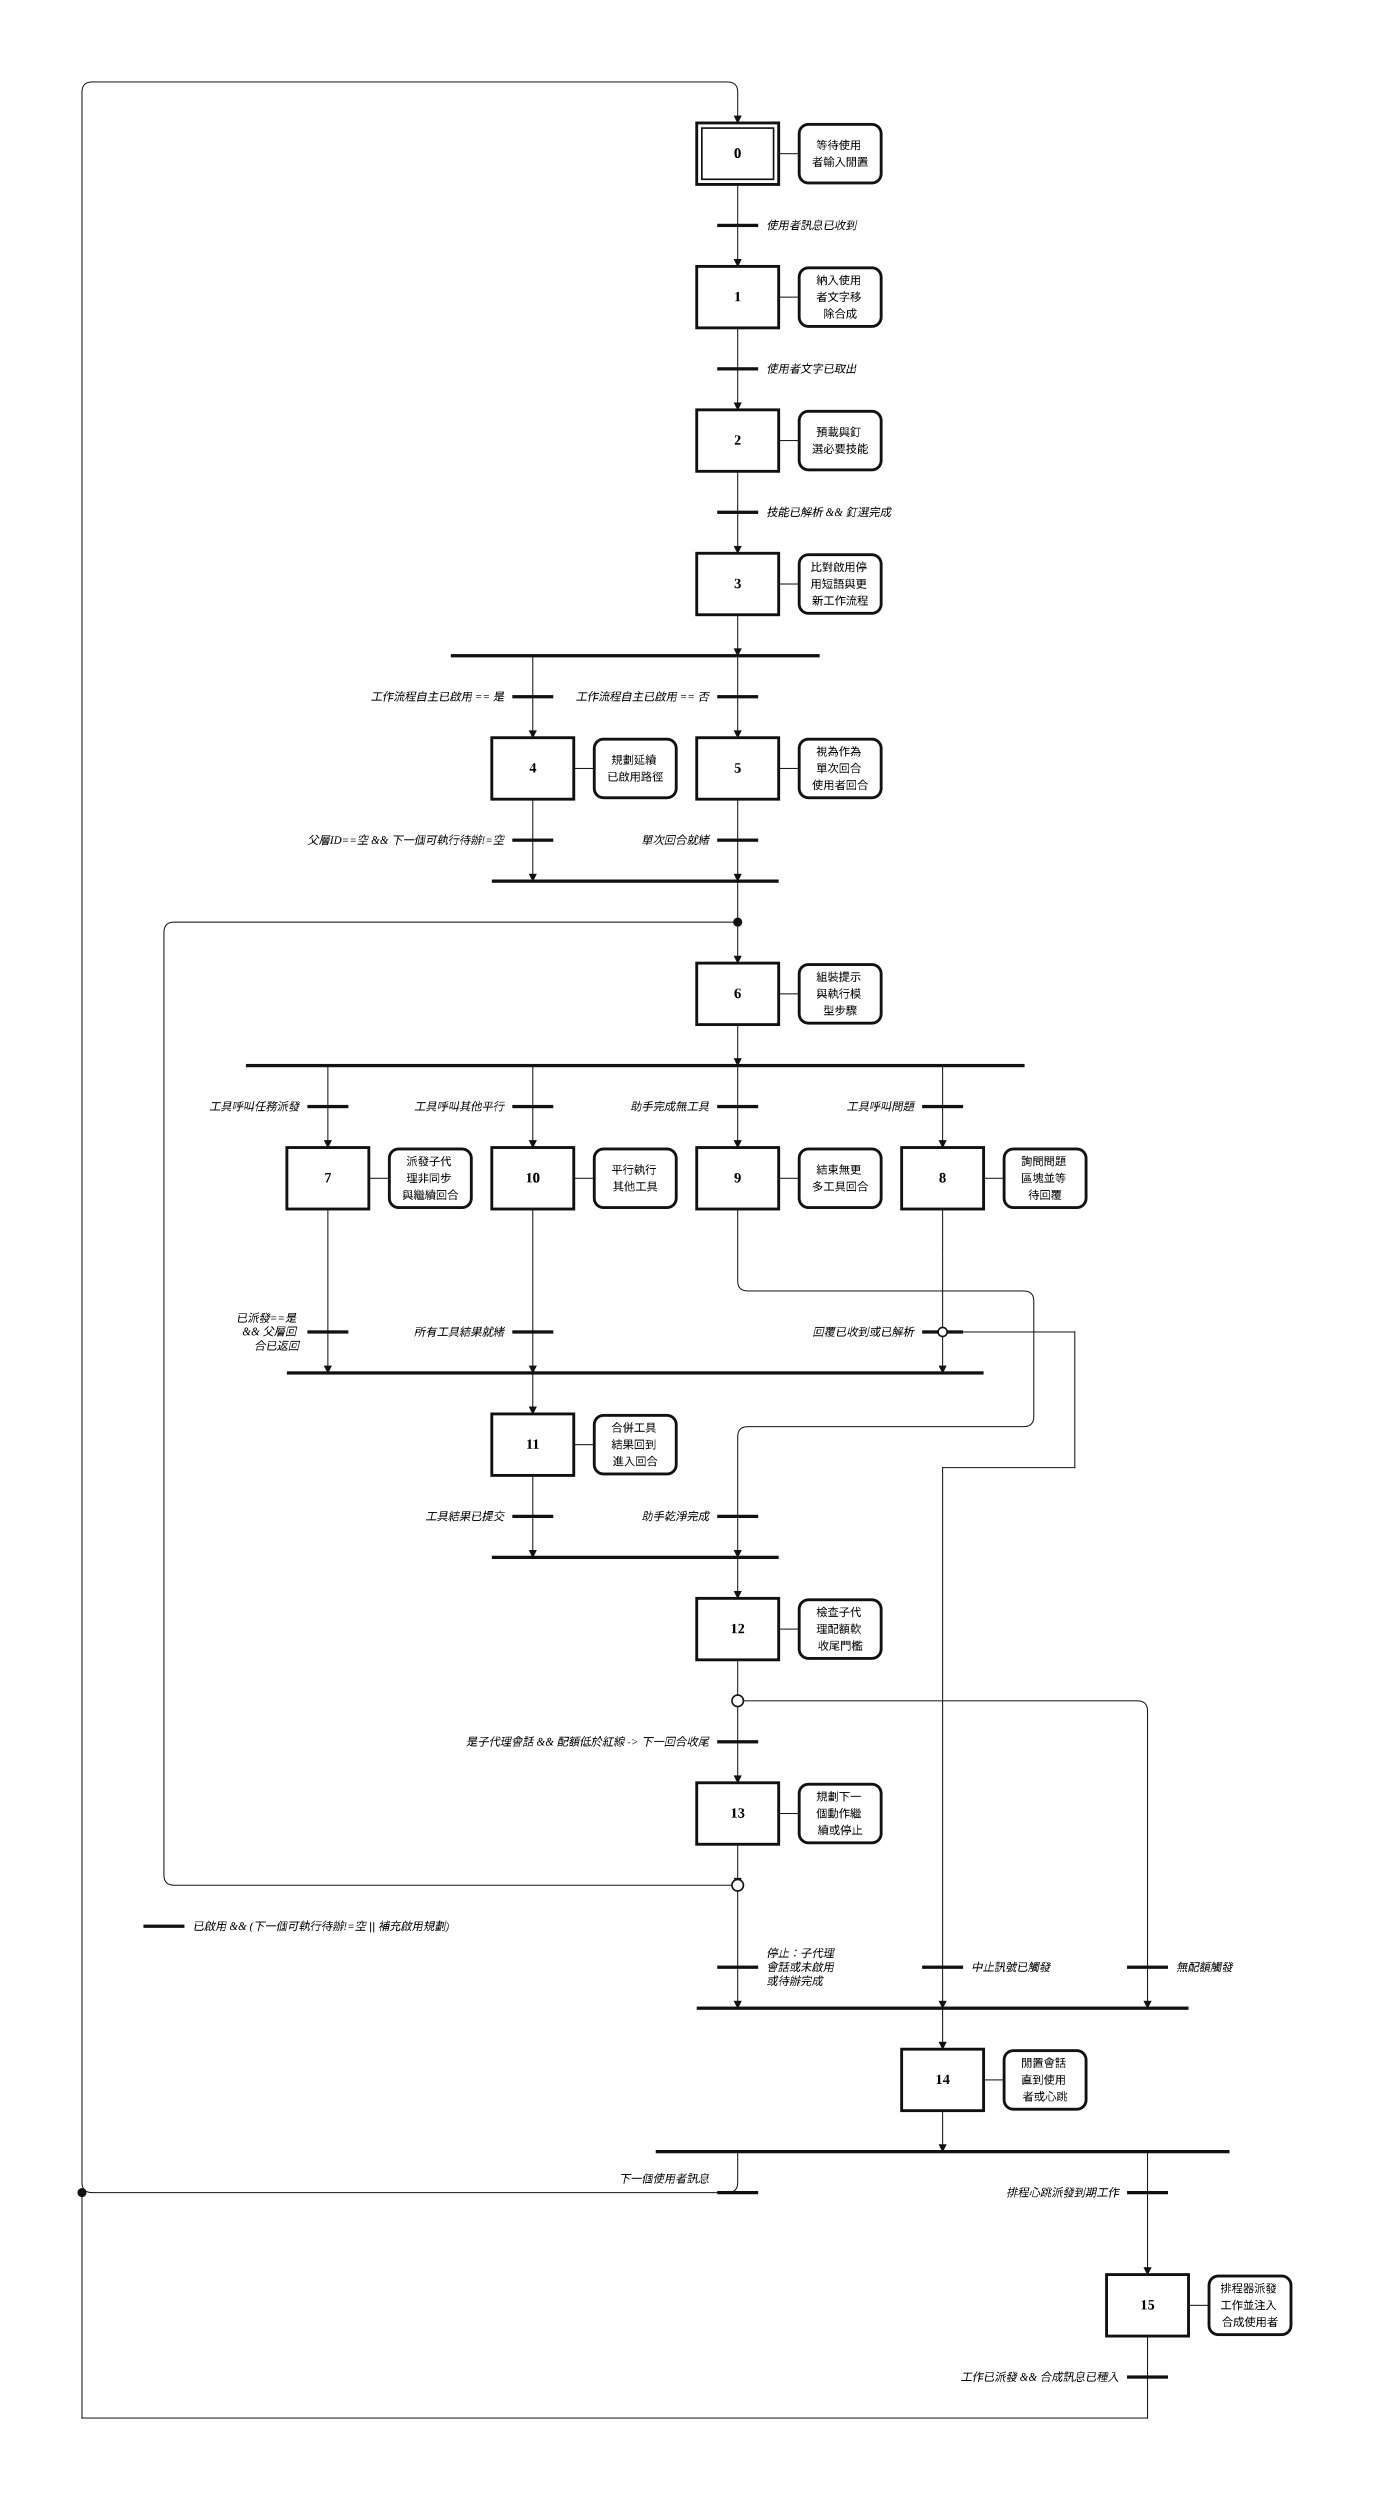
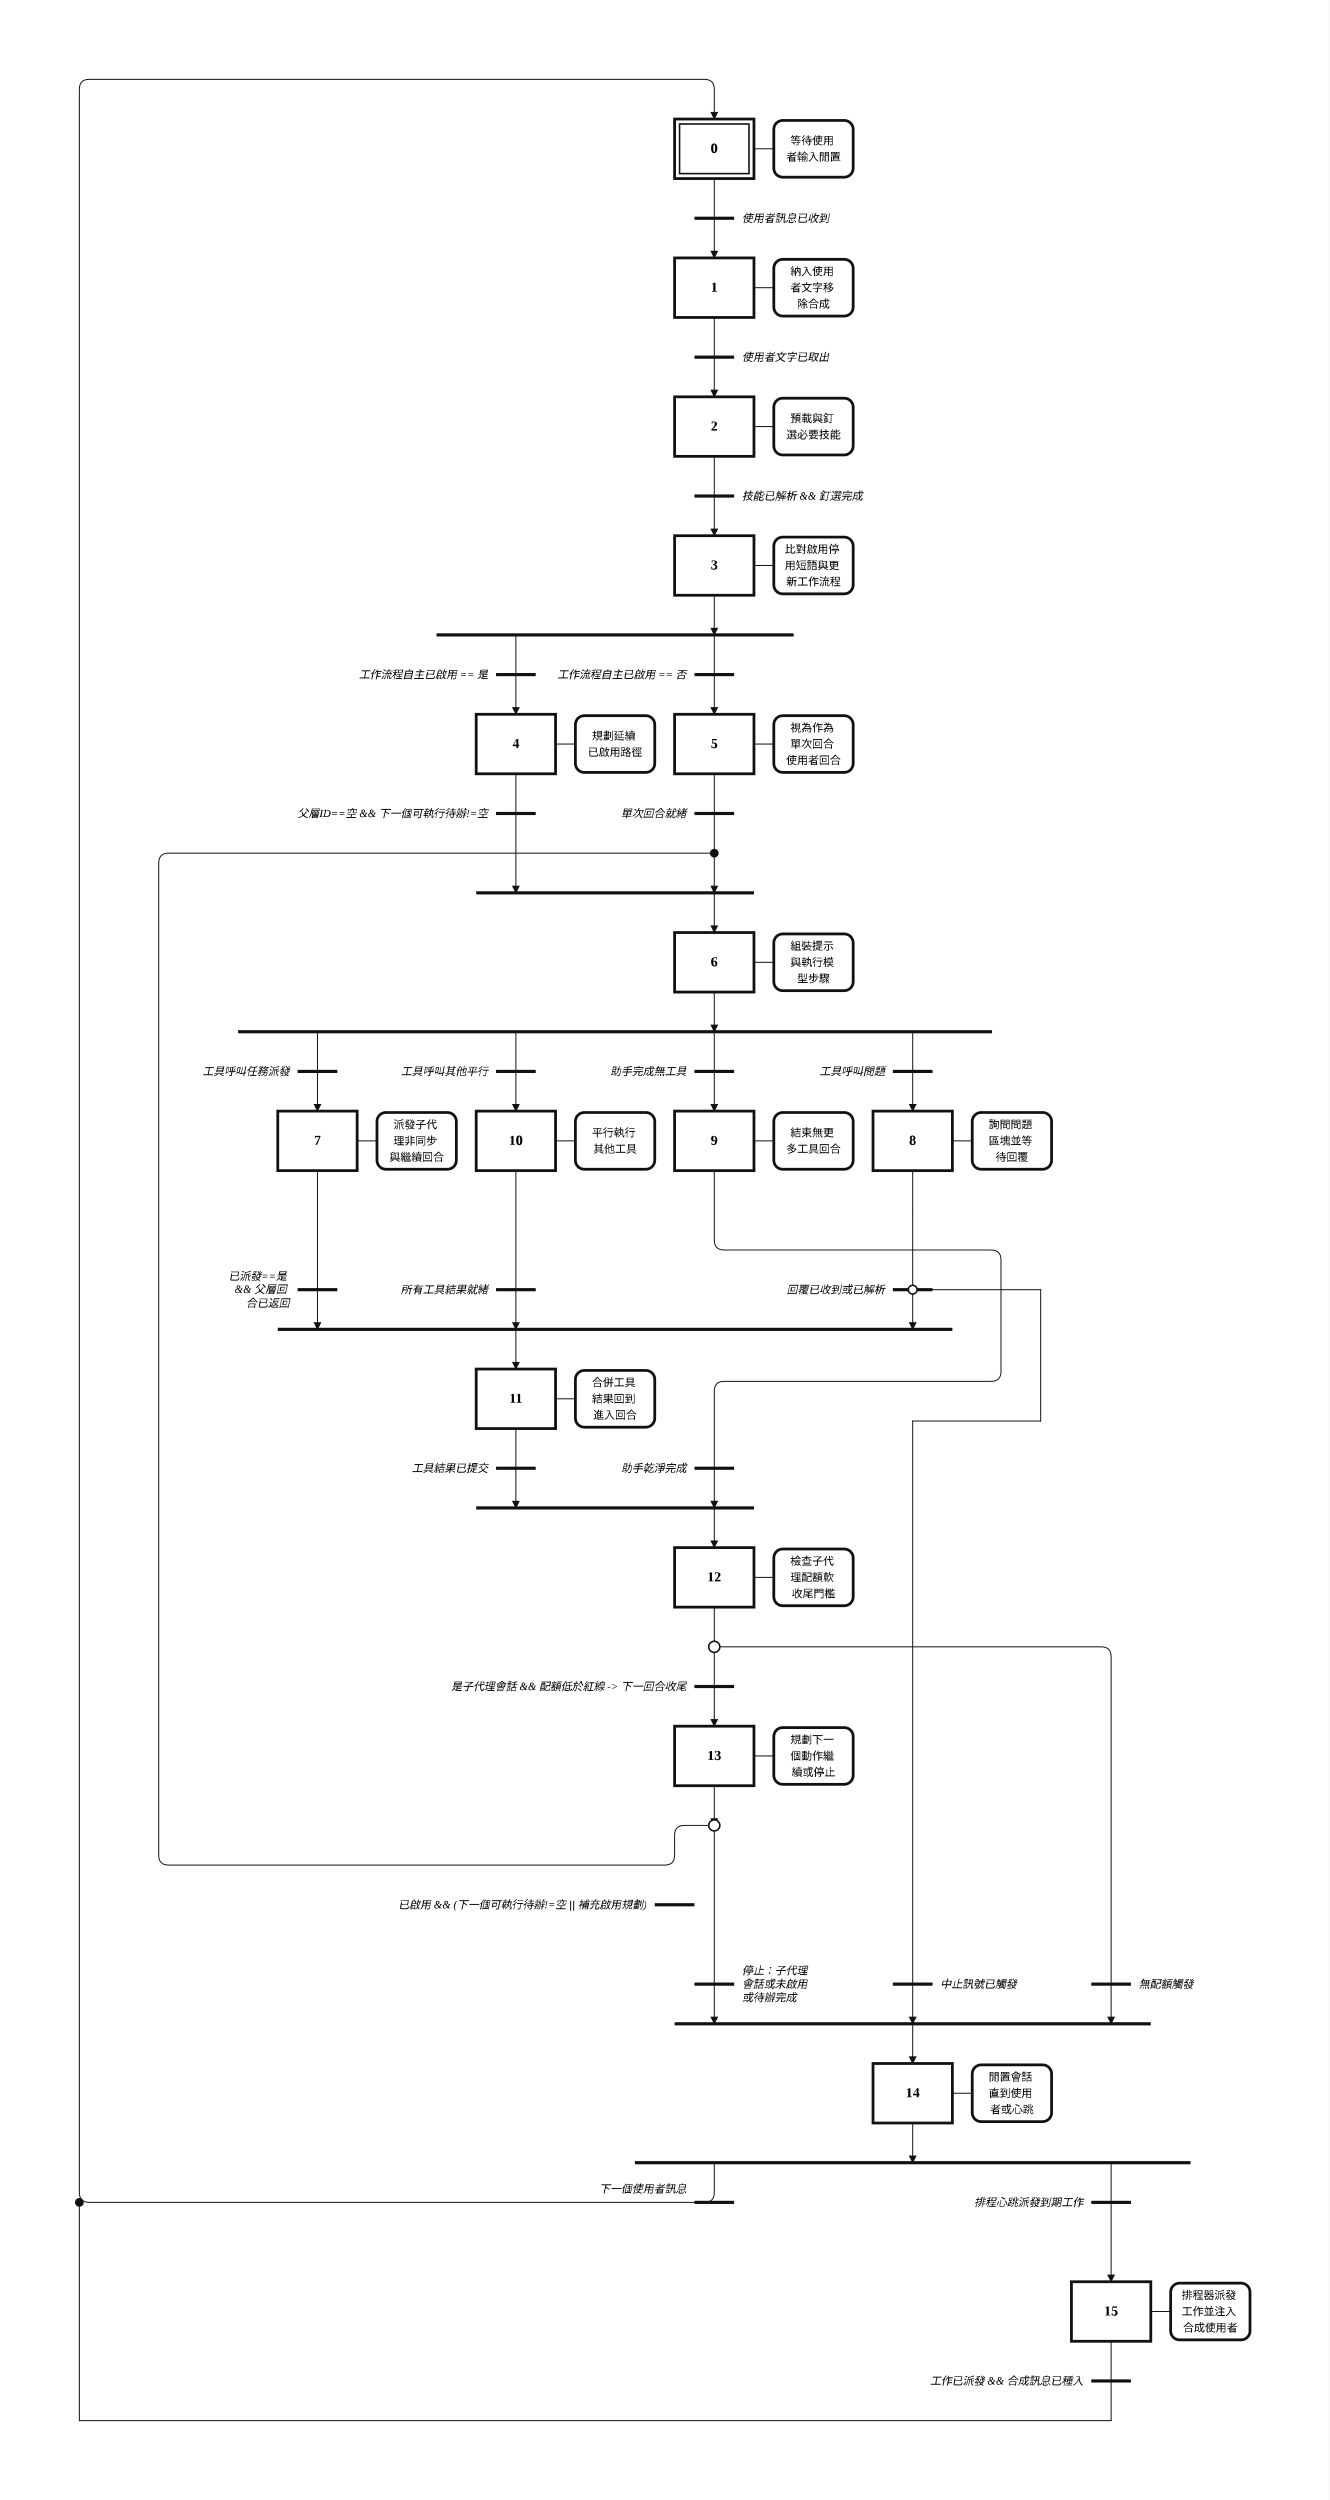
- <svg xmlns="http://www.w3.org/2000/svg" width="1340" height="2440" viewBox="-16.00 -2.00 67.00 122.00" role="img">
+ <svg xmlns="http://www.w3.org/2000/svg" width="1340" height="2520" viewBox="-16.00 -2.00 67.00 126.00" role="img">
  <style>
.step{fill:#fff;stroke:#111;stroke-width:.14}.step-inner{fill:none;stroke:#111;stroke-width:.08}
.action{fill:#fff;stroke:#111;stroke-width:.14}.gate{stroke:#111;stroke-width:.16}
.edge{fill:none;stroke:#111;stroke-width:.05;stroke-linecap:round;stroke-linejoin:round}.edge-arrow{marker-end:url(#arrow)}
.flyover-mask{stroke:#fff;stroke-width:.12;stroke-linecap:round}
.flyover{fill:none;stroke:#111;stroke-width:.05;stroke-linecap:round}
.junction{fill:#111;stroke:#111;stroke-width:0}.branch-junction{fill:#fff;stroke:#111;stroke-width:.08}
.assoc{stroke:#111;stroke-width:.05}.label{font:bold .7px 'Times New Roman', 'BiauKai', 'DFKai-SB', serif;text-anchor:middle;dominant-baseline:middle}
.action-label{font:.55px 'Times New Roman', 'BiauKai', 'DFKai-SB', serif;text-anchor:middle;dominant-baseline:middle}.gate-label{font:italic .55px 'Times New Roman', 'BiauKai', 'DFKai-SB', serif;text-anchor:start;dominant-baseline:middle}.gate-label-left{font:italic .55px 'Times New Roman', 'BiauKai', 'DFKai-SB', serif;text-anchor:end;dominant-baseline:middle}
</style>
  <defs>
    <marker id="arrow" markerWidth="0.4" markerHeight="0.4" refX="0.36" refY="0.2" orient="auto" markerUnits="userSpaceOnUse">
      <path d="M 0 0 L 0.4 0.2 L 0 0.4 z" fill="#111" />
    </marker>
  </defs>
-   <rect x="-16.00" y="-2.00" width="67.00" height="122.00" fill="white" />
-   <path class="edge edge-arrow" d="M 20.00 90.00 L 20.00 96.00" />
+   <rect x="-16.00" y="-2.00" width="67.00" height="126.00" fill="white" />
+   <path class="edge edge-arrow" d="M 20.00 90.00 L 20.00 100.00" />
  <path class="edge" d="M 20.00 7.00 L 20.00 9.00" />
  <path class="edge edge-arrow" d="M 20.00 9.00 L 20.00 11.00" />
  <path class="edge" d="M 20.00 14.00 L 20.00 16.00" />
  <path class="edge edge-arrow" d="M 20.00 16.00 L 20.00 18.00" />
  <path class="edge" d="M 20.00 21.00 L 20.00 23.00" />
  <path class="edge edge-arrow" d="M 20.00 23.00 L 20.00 25.00" />
  <path class="edge edge-arrow" d="M 20.00 28.00 L 20.00 30.00" />
  <path class="edge edge-arrow" d="M 10.00 30.00 L 10.00 34.00" />
  <path class="edge edge-arrow" d="M 20.00 30.00 L 20.00 34.00" />
-   <path class="edge edge-arrow" d="M 10.00 37.00 L 10.00 41.00" />
-   <path class="edge edge-arrow" d="M 20.00 41.00 L 20.00 45.00" />
-   <path class="edge edge-arrow" d="M 20.00 37.00 L 20.00 41.00" />
+   <path class="edge edge-arrow" d="M 10.00 37.00 L 10.00 43.00" />
+   <path class="edge edge-arrow" d="M 20.00 43.00 L 20.00 45.00" />
+   <path class="edge edge-arrow" d="M 20.00 37.00 L 20.00 43.00" />
  <path class="edge edge-arrow" d="M 20.00 48.00 L 20.00 50.00" />
  <path class="edge edge-arrow" d="M 0.00 50.00 L 0.00 54.00" />
  <path class="edge edge-arrow" d="M 30.00 50.00 L 30.00 54.00" />
  <path class="edge edge-arrow" d="M 20.00 50.00 L 20.00 54.00" />
  <path class="edge edge-arrow" d="M 10.00 50.00 L 10.00 54.00" />
  <path class="edge edge-arrow" d="M 0.00 57.00 L 0.00 65.00" />
  <path class="edge edge-arrow" d="M 10.00 65.00 L 10.00 67.00" />
  <path class="edge" d="M 30.00 57.00 L 30.00 59.00" />
  <path class="edge edge-arrow" d="M 30.00 59.00 L 30.00 65.00" />
  <path class="edge" d="M 30.00 63.00 L 36.45 63.00" />
  <path class="edge" d="M 36.45 63.00 L 36.45 69.62" />
  <path class="edge" d="M 36.45 69.62 L 30.00 69.62" />
-   <path class="edge edge-arrow" d="M 30.00 69.62 L 30.00 96.00" />
-   <path class="edge edge-arrow" d="M 30.00 96.00 L 30.00 98.00" />
+   <path class="edge edge-arrow" d="M 30.00 69.62 L 30.00 100.00" />
+   <path class="edge edge-arrow" d="M 30.00 100.00 L 30.00 102.00" />
  <path class="edge edge-arrow" d="M 20.00 57.00 L 20.00 60.50 Q 20.00 61.00 20.50 61.00 L 33.95 61.00 Q 34.45 61.00 34.45 61.50 L 34.45 67.12 Q 34.45 67.62 33.95 67.62 L 20.50 67.62 Q 20.00 67.62 20.00 68.12 L 20.00 74.00" />
  <path class="edge edge-arrow" d="M 20.00 74.00 L 20.00 76.00" />
  <path class="edge edge-arrow" d="M 10.00 57.00 L 10.00 65.00" />
  <path class="edge edge-arrow" d="M 10.00 70.00 L 10.00 74.00" />
  <path class="edge" d="M 20.00 79.00 L 20.00 81.00" />
  <path class="edge" d="M 20.00 81.00 L 20.00 83.00" />
  <path class="edge edge-arrow" d="M 20.00 83.00 L 20.00 85.00" />
-   <path class="edge edge-arrow" d="M 20.00 81.00 L 39.50 81.00 Q 40.00 81.00 40.00 81.50 L 40.00 96.00" />
+   <path class="edge edge-arrow" d="M 20.00 81.00 L 39.50 81.00 Q 40.00 81.00 40.00 81.50 L 40.00 100.00" />
  <path class="edge edge-arrow" d="M 20.00 88.00 L 20.00 90.00" />
-   <path class="edge" d="M 20.00 90.00 L -7.50 90.00 Q -8.00 90.00 -8.00 89.50 L -8.00 43.50 Q -8.00 43.00 -7.50 43.00 L 20.00 43.00" />
-   <path class="edge edge-arrow" d="M 30.00 101.00 L 30.00 103.00" />
-   <path class="edge edge-arrow" d="M 20.00 103.00 L 20.00 104.50 Q 20.00 105.00 19.50 105.00 L -11.50 105.00 Q -12.00 105.00 -12.00 104.50 L -12.00 2.50 Q -12.00 2.00 -11.50 2.00 L 19.50 2.00 Q 20.00 2.00 20.00 2.50 L 20.00 4.00" />
-   <path class="edge edge-arrow" d="M 40.00 103.00 L 40.00 109.00" />
-   <path class="edge" d="M 40.00 112.00 L 40.00 114.00" />
-   <path class="edge" d="M 40.00 114.00 L 40.00 116.00" />
-   <path class="edge" d="M 40.00 116.00 L -12.00 116.00" />
-   <path class="edge" d="M -12.00 116.00 L -12.00 105.00" />
+   <path class="edge" d="M 20.00 90.00 L 18.50 90.00 Q 18.00 90.00 18.00 90.50 L 18.00 91.50 Q 18.00 92.00 17.50 92.00 L -7.50 92.00 Q -8.00 92.00 -8.00 91.50 L -8.00 41.50 Q -8.00 41.00 -7.50 41.00 L 20.00 41.00" />
+   <path class="edge edge-arrow" d="M 30.00 105.00 L 30.00 107.00" />
+   <path class="edge edge-arrow" d="M 20.00 107.00 L 20.00 108.50 Q 20.00 109.00 19.50 109.00 L -11.50 109.00 Q -12.00 109.00 -12.00 108.50 L -12.00 2.50 Q -12.00 2.00 -11.50 2.00 L 19.50 2.00 Q 20.00 2.00 20.00 2.50 L 20.00 4.00" />
+   <path class="edge edge-arrow" d="M 40.00 107.00 L 40.00 113.00" />
+   <path class="edge" d="M 40.00 116.00 L 40.00 118.00" />
+   <path class="edge" d="M 40.00 118.00 L 40.00 120.00" />
+   <path class="edge" d="M 40.00 120.00 L -12.00 120.00" />
+   <path class="edge" d="M -12.00 120.00 L -12.00 109.00" />
  <rect class="step" x="18.00" y="4.00" width="4.00" height="3.00" />
  <rect class="step-inner" x="18.25" y="4.25" width="3.50" height="2.50" />
  <text class="label" x="20.00" y="5.50">0</text>
  <rect class="step" x="18.00" y="11.00" width="4.00" height="3.00" />
  <text class="label" x="20.00" y="12.50">1</text>
  <rect class="step" x="18.00" y="18.00" width="4.00" height="3.00" />
  <text class="label" x="20.00" y="19.50">2</text>
  <rect class="step" x="18.00" y="25.00" width="4.00" height="3.00" />
  <text class="label" x="20.00" y="26.50">3</text>
  <rect class="step" x="8.00" y="34.00" width="4.00" height="3.00" />
  <text class="label" x="10.00" y="35.50">4</text>
  <rect class="step" x="18.00" y="34.00" width="4.00" height="3.00" />
  <text class="label" x="20.00" y="35.50">5</text>
  <rect class="step" x="18.00" y="45.00" width="4.00" height="3.00" />
  <text class="label" x="20.00" y="46.50">6</text>
  <rect class="step" x="-2.00" y="54.00" width="4.00" height="3.00" />
  <text class="label" x="0.00" y="55.50">7</text>
  <rect class="step" x="28.00" y="54.00" width="4.00" height="3.00" />
  <text class="label" x="30.00" y="55.50">8</text>
  <rect class="step" x="18.00" y="54.00" width="4.00" height="3.00" />
  <text class="label" x="20.00" y="55.50">9</text>
  <rect class="step" x="8.00" y="54.00" width="4.00" height="3.00" />
  <text class="label" x="10.00" y="55.50">10</text>
  <rect class="step" x="8.00" y="67.00" width="4.00" height="3.00" />
  <text class="label" x="10.00" y="68.50">11</text>
  <rect class="step" x="18.00" y="76.00" width="4.00" height="3.00" />
  <text class="label" x="20.00" y="77.50">12</text>
  <rect class="step" x="18.00" y="85.00" width="4.00" height="3.00" />
  <text class="label" x="20.00" y="86.50">13</text>
-   <rect class="step" x="28.00" y="98.00" width="4.00" height="3.00" />
-   <text class="label" x="30.00" y="99.50">14</text>
-   <rect class="step" x="38.00" y="109.00" width="4.00" height="3.00" />
-   <text class="label" x="40.00" y="110.50">15</text>
+   <rect class="step" x="28.00" y="102.00" width="4.00" height="3.00" />
+   <text class="label" x="30.00" y="103.50">14</text>
+   <rect class="step" x="38.00" y="113.00" width="4.00" height="3.00" />
+   <text class="label" x="40.00" y="114.50">15</text>
  <line class="assoc" x1="22.00" y1="5.50" x2="23.00" y2="5.50" />
  <rect class="action" x="23.00" y="4.07" width="4.00" height="2.86" rx="0.45" ry="0.45" />
  <text class="action-label" x="25.00" y="5.09">
    <tspan x="25.00" dy="0">等待使用</tspan>
    <tspan x="25.00" dy="0.82">者輸入閒置</tspan>
  </text>
  <line class="assoc" x1="22.00" y1="12.50" x2="23.00" y2="12.50" />
  <rect class="action" x="23.00" y="11.07" width="4.00" height="2.86" rx="0.45" ry="0.45" />
  <text class="action-label" x="25.00" y="11.68">
    <tspan x="25.00" dy="0">納入使用</tspan>
    <tspan x="25.00" dy="0.82">者文字移</tspan>
    <tspan x="25.00" dy="0.82">除合成</tspan>
  </text>
  <line class="assoc" x1="22.00" y1="19.50" x2="23.00" y2="19.50" />
  <rect class="action" x="23.00" y="18.07" width="4.00" height="2.86" rx="0.45" ry="0.45" />
  <text class="action-label" x="25.00" y="19.09">
    <tspan x="25.00" dy="0">預載與釘</tspan>
    <tspan x="25.00" dy="0.82">選必要技能</tspan>
  </text>
  <line class="assoc" x1="22.00" y1="26.50" x2="23.00" y2="26.50" />
  <rect class="action" x="23.00" y="25.07" width="4.00" height="2.86" rx="0.45" ry="0.45" />
  <text class="action-label" x="25.00" y="25.68">
    <tspan x="25.00" dy="0">比對啟用停</tspan>
    <tspan x="25.00" dy="0.82">用短語與更</tspan>
    <tspan x="25.00" dy="0.82">新工作流程</tspan>
  </text>
  <line class="assoc" x1="12.00" y1="35.50" x2="13.00" y2="35.50" />
  <rect class="action" x="13.00" y="34.07" width="4.00" height="2.86" rx="0.45" ry="0.45" />
  <text class="action-label" x="15.00" y="35.09">
    <tspan x="15.00" dy="0">規劃延續</tspan>
    <tspan x="15.00" dy="0.82">已啟用路徑</tspan>
  </text>
  <line class="assoc" x1="22.00" y1="35.50" x2="23.00" y2="35.50" />
  <rect class="action" x="23.00" y="34.07" width="4.00" height="2.86" rx="0.45" ry="0.45" />
  <text class="action-label" x="25.00" y="34.68">
    <tspan x="25.00" dy="0">視為作為</tspan>
    <tspan x="25.00" dy="0.82">單次回合</tspan>
    <tspan x="25.00" dy="0.82">使用者回合</tspan>
  </text>
  <line class="assoc" x1="22.00" y1="46.50" x2="23.00" y2="46.50" />
  <rect class="action" x="23.00" y="45.07" width="4.00" height="2.86" rx="0.45" ry="0.45" />
  <text class="action-label" x="25.00" y="45.68">
    <tspan x="25.00" dy="0">組裝提示</tspan>
    <tspan x="25.00" dy="0.82">與執行模</tspan>
    <tspan x="25.00" dy="0.82">型步驟</tspan>
  </text>
  <line class="assoc" x1="2.00" y1="55.50" x2="3.00" y2="55.50" />
  <rect class="action" x="3.00" y="54.07" width="4.00" height="2.86" rx="0.45" ry="0.45" />
  <text class="action-label" x="5.00" y="54.68">
    <tspan x="5.00" dy="0">派發子代</tspan>
    <tspan x="5.00" dy="0.82">理非同步</tspan>
    <tspan x="5.00" dy="0.82">與繼續回合</tspan>
  </text>
  <line class="assoc" x1="32.00" y1="55.50" x2="33.00" y2="55.50" />
  <rect class="action" x="33.00" y="54.07" width="4.00" height="2.86" rx="0.45" ry="0.45" />
  <text class="action-label" x="35.00" y="54.68">
    <tspan x="35.00" dy="0">詢問問題</tspan>
    <tspan x="35.00" dy="0.82">區塊並等</tspan>
    <tspan x="35.00" dy="0.82">待回覆</tspan>
  </text>
  <line class="assoc" x1="22.00" y1="55.50" x2="23.00" y2="55.50" />
  <rect class="action" x="23.00" y="54.07" width="4.00" height="2.86" rx="0.45" ry="0.45" />
  <text class="action-label" x="25.00" y="55.09">
    <tspan x="25.00" dy="0">結束無更</tspan>
    <tspan x="25.00" dy="0.82">多工具回合</tspan>
  </text>
  <line class="assoc" x1="12.00" y1="55.50" x2="13.00" y2="55.50" />
  <rect class="action" x="13.00" y="54.07" width="4.00" height="2.86" rx="0.45" ry="0.45" />
  <text class="action-label" x="15.00" y="55.09">
    <tspan x="15.00" dy="0">平行執行</tspan>
    <tspan x="15.00" dy="0.82">其他工具</tspan>
  </text>
  <line class="assoc" x1="12.00" y1="68.50" x2="13.00" y2="68.50" />
  <rect class="action" x="13.00" y="67.07" width="4.00" height="2.86" rx="0.45" ry="0.45" />
  <text class="action-label" x="15.00" y="67.68">
    <tspan x="15.00" dy="0">合併工具</tspan>
    <tspan x="15.00" dy="0.82">結果回到</tspan>
    <tspan x="15.00" dy="0.82">進入回合</tspan>
  </text>
  <line class="assoc" x1="22.00" y1="77.50" x2="23.00" y2="77.50" />
  <rect class="action" x="23.00" y="76.07" width="4.00" height="2.86" rx="0.45" ry="0.45" />
  <text class="action-label" x="25.00" y="76.68">
    <tspan x="25.00" dy="0">檢查子代</tspan>
    <tspan x="25.00" dy="0.82">理配額軟</tspan>
    <tspan x="25.00" dy="0.82">收尾門檻</tspan>
  </text>
  <line class="assoc" x1="22.00" y1="86.50" x2="23.00" y2="86.50" />
  <rect class="action" x="23.00" y="85.07" width="4.00" height="2.86" rx="0.45" ry="0.45" />
  <text class="action-label" x="25.00" y="85.68">
    <tspan x="25.00" dy="0">規劃下一</tspan>
    <tspan x="25.00" dy="0.82">個動作繼</tspan>
    <tspan x="25.00" dy="0.82">續或停止</tspan>
  </text>
-   <line class="assoc" x1="32.00" y1="99.50" x2="33.00" y2="99.50" />
-   <rect class="action" x="33.00" y="98.07" width="4.00" height="2.86" rx="0.45" ry="0.45" />
-   <text class="action-label" x="35.00" y="98.68">
+   <line class="assoc" x1="32.00" y1="103.50" x2="33.00" y2="103.50" />
+   <rect class="action" x="33.00" y="102.07" width="4.00" height="2.86" rx="0.45" ry="0.45" />
+   <text class="action-label" x="35.00" y="102.68">
    <tspan x="35.00" dy="0">閒置會話</tspan>
    <tspan x="35.00" dy="0.82">直到使用</tspan>
    <tspan x="35.00" dy="0.82">者或心跳</tspan>
  </text>
-   <line class="assoc" x1="42.00" y1="110.50" x2="43.00" y2="110.50" />
-   <rect class="action" x="43.00" y="109.07" width="4.00" height="2.86" rx="0.45" ry="0.45" />
-   <text class="action-label" x="45.00" y="109.68">
+   <line class="assoc" x1="42.00" y1="114.50" x2="43.00" y2="114.50" />
+   <rect class="action" x="43.00" y="113.07" width="4.00" height="2.86" rx="0.45" ry="0.45" />
+   <text class="action-label" x="45.00" y="113.68">
    <tspan x="45.00" dy="0">排程器派發</tspan>
    <tspan x="45.00" dy="0.82">工作並注入</tspan>
    <tspan x="45.00" dy="0.82">合成使用者</tspan>
  </text>
  <line class="gate" x1="19.00" y1="9.00" x2="21.00" y2="9.00" />
  <text class="gate-label" x="21.40" y="9.00">
    <tspan x="21.40" dy="0">使用者訊息已收到</tspan>
  </text>
  <line class="gate" x1="19.00" y1="16.00" x2="21.00" y2="16.00" />
  <text class="gate-label" x="21.40" y="16.00">
    <tspan x="21.40" dy="0">使用者文字已取出</tspan>
  </text>
  <line class="gate" x1="19.00" y1="23.00" x2="21.00" y2="23.00" />
  <text class="gate-label" x="21.40" y="23.00">
    <tspan x="21.40" dy="0">技能已解析 &amp;&amp; 釘選完成</tspan>
  </text>
  <line class="gate" x1="6.00" y1="30.00" x2="24.00" y2="30.00" />
-   <line class="gate" x1="8.00" y1="41.00" x2="22.00" y2="41.00" />
+   <line class="gate" x1="8.00" y1="43.00" x2="22.00" y2="43.00" />
  <line class="gate" x1="-4.00" y1="50.00" x2="34.00" y2="50.00" />
  <line class="gate" x1="-2.00" y1="65.00" x2="32.00" y2="65.00" />
-   <line class="gate" x1="18.00" y1="96.00" x2="42.00" y2="96.00" />
+   <line class="gate" x1="18.00" y1="100.00" x2="42.00" y2="100.00" />
  <line class="gate" x1="8.00" y1="74.00" x2="22.00" y2="74.00" />
  <line class="gate" x1="19.00" y1="83.00" x2="21.00" y2="83.00" />
  <text class="gate-label-left" x="18.60" y="83.00">
    <tspan x="18.60" dy="0">是子代理會話 &amp;&amp; 配額低於紅線 -&gt; 下一回合收尾</tspan>
  </text>
  <circle class="branch-junction" cx="20.00" cy="90.00" r="0.28" />
-   <line class="gate" x1="16.00" y1="103.00" x2="44.00" y2="103.00" />
-   <line class="gate" x1="39.00" y1="114.00" x2="41.00" y2="114.00" />
-   <text class="gate-label-left" x="38.60" y="114.00">
+   <line class="gate" x1="16.00" y1="107.00" x2="44.00" y2="107.00" />
+   <line class="gate" x1="39.00" y1="118.00" x2="41.00" y2="118.00" />
+   <text class="gate-label-left" x="38.60" y="118.00">
    <tspan x="38.60" dy="0">工作已派發 &amp;&amp; 合成訊息已種入</tspan>
  </text>
  <line class="gate" x1="9.00" y1="32.00" x2="11.00" y2="32.00" />
  <text class="gate-label-left" x="8.60" y="32.00">
    <tspan x="8.60" dy="0">工作流程自主已啟用 == 是</tspan>
  </text>
  <line class="gate" x1="19.00" y1="32.00" x2="21.00" y2="32.00" />
  <text class="gate-label-left" x="18.60" y="32.00">
    <tspan x="18.60" dy="0">工作流程自主已啟用 == 否</tspan>
  </text>
  <line class="gate" x1="9.00" y1="39.00" x2="11.00" y2="39.00" />
  <text class="gate-label-left" x="8.60" y="39.00">
    <tspan x="8.60" dy="0">父層ID==空 &amp;&amp; 下一個可執行待辦!=空</tspan>
  </text>
  <line class="gate" x1="19.00" y1="39.00" x2="21.00" y2="39.00" />
  <text class="gate-label-left" x="18.60" y="39.00">
    <tspan x="18.60" dy="0">單次回合就緒</tspan>
  </text>
  <line class="gate" x1="-1.00" y1="52.00" x2="1.00" y2="52.00" />
  <text class="gate-label-left" x="-1.40" y="52.00">
    <tspan x="-1.40" dy="0">工具呼叫任務派發</tspan>
  </text>
  <line class="gate" x1="29.00" y1="52.00" x2="31.00" y2="52.00" />
  <text class="gate-label-left" x="28.60" y="52.00">
    <tspan x="28.60" dy="0">工具呼叫問題</tspan>
  </text>
  <line class="gate" x1="19.00" y1="52.00" x2="21.00" y2="52.00" />
  <text class="gate-label-left" x="18.60" y="52.00">
    <tspan x="18.60" dy="0">助手完成無工具</tspan>
  </text>
  <line class="gate" x1="9.00" y1="52.00" x2="11.00" y2="52.00" />
  <text class="gate-label-left" x="8.60" y="52.00">
    <tspan x="8.60" dy="0">工具呼叫其他平行</tspan>
  </text>
  <line class="gate" x1="-1.00" y1="63.00" x2="1.00" y2="63.00" />
  <text class="gate-label-left" x="-1.40" y="62.32">
    <tspan x="-1.40" dy="0">已派發==是</tspan>
    <tspan x="-1.40" dy="0.68">&amp;&amp; 父層回</tspan>
    <tspan x="-1.40" dy="0.68">合已返回</tspan>
  </text>
  <line class="gate" x1="29.00" y1="63.00" x2="31.00" y2="63.00" />
  <text class="gate-label-left" x="28.60" y="63.00">
    <tspan x="28.60" dy="0">回覆已收到或已解析</tspan>
  </text>
-   <line class="gate" x1="29.00" y1="94.00" x2="31.00" y2="94.00" />
-   <text class="gate-label" x="31.40" y="94.00">
+   <line class="gate" x1="29.00" y1="98.00" x2="31.00" y2="98.00" />
+   <text class="gate-label" x="31.40" y="98.00">
    <tspan x="31.40" dy="0">中止訊號已觸發</tspan>
  </text>
  <line class="gate" x1="19.00" y1="72.00" x2="21.00" y2="72.00" />
  <text class="gate-label-left" x="18.60" y="72.00">
    <tspan x="18.60" dy="0">助手乾淨完成</tspan>
  </text>
  <line class="gate" x1="9.00" y1="63.00" x2="11.00" y2="63.00" />
  <text class="gate-label-left" x="8.60" y="63.00">
    <tspan x="8.60" dy="0">所有工具結果就緒</tspan>
  </text>
  <line class="gate" x1="9.00" y1="72.00" x2="11.00" y2="72.00" />
  <text class="gate-label-left" x="8.60" y="72.00">
    <tspan x="8.60" dy="0">工具結果已提交</tspan>
  </text>
-   <line class="gate" x1="39.00" y1="94.00" x2="41.00" y2="94.00" />
-   <text class="gate-label" x="41.40" y="94.00">
+   <line class="gate" x1="39.00" y1="98.00" x2="41.00" y2="98.00" />
+   <text class="gate-label" x="41.40" y="98.00">
    <tspan x="41.40" dy="0">無配額觸發</tspan>
  </text>
-   <line class="gate" x1="-9.00" y1="92.00" x2="-7.00" y2="92.00" />
-   <text class="gate-label" x="-6.60" y="92.00">
-     <tspan x="-6.60" dy="0">已啟用 &amp;&amp; (下一個可執行待辦!=空 || 補充啟用規劃)</tspan>
-   </text>
-   <line class="gate" x1="19.00" y1="94.00" x2="21.00" y2="94.00" />
-   <text class="gate-label" x="21.40" y="93.32">
+   <line class="gate" x1="17.00" y1="94.00" x2="19.00" y2="94.00" />
+   <text class="gate-label-left" x="16.60" y="94.00">
+     <tspan x="16.60" dy="0">已啟用 &amp;&amp; (下一個可執行待辦!=空 || 補充啟用規劃)</tspan>
+   </text>
+   <line class="gate" x1="19.00" y1="98.00" x2="21.00" y2="98.00" />
+   <text class="gate-label" x="21.40" y="97.32">
    <tspan x="21.40" dy="0">停止：子代理</tspan>
    <tspan x="21.40" dy="0.68">會話或未啟用</tspan>
    <tspan x="21.40" dy="0.68">或待辦完成</tspan>
  </text>
-   <line class="gate" x1="19.00" y1="105.00" x2="21.00" y2="105.00" />
-   <text class="gate-label-left" x="18.60" y="104.32">
+   <line class="gate" x1="19.00" y1="109.00" x2="21.00" y2="109.00" />
+   <text class="gate-label-left" x="18.60" y="108.32">
    <tspan x="18.60" dy="0">下一個使用者訊息</tspan>
  </text>
-   <line class="gate" x1="39.00" y1="105.00" x2="41.00" y2="105.00" />
-   <text class="gate-label-left" x="38.60" y="105.00">
+   <line class="gate" x1="39.00" y1="109.00" x2="41.00" y2="109.00" />
+   <text class="gate-label-left" x="38.60" y="109.00">
    <tspan x="38.60" dy="0">排程心跳派發到期工作</tspan>
  </text>
-   <circle class="junction" cx="20.00" cy="43.00" r="0.22" />
+   <circle class="junction" cx="20.00" cy="41.00" r="0.22" />
  <circle class="branch-junction" cx="30.00" cy="63.00" r="0.22" />
-   <circle class="junction" cx="-12.00" cy="105.00" r="0.22" />
+   <circle class="junction" cx="-12.00" cy="109.00" r="0.22" />
  <circle class="branch-junction" cx="20.00" cy="81.00" r="0.28" />
</svg>
